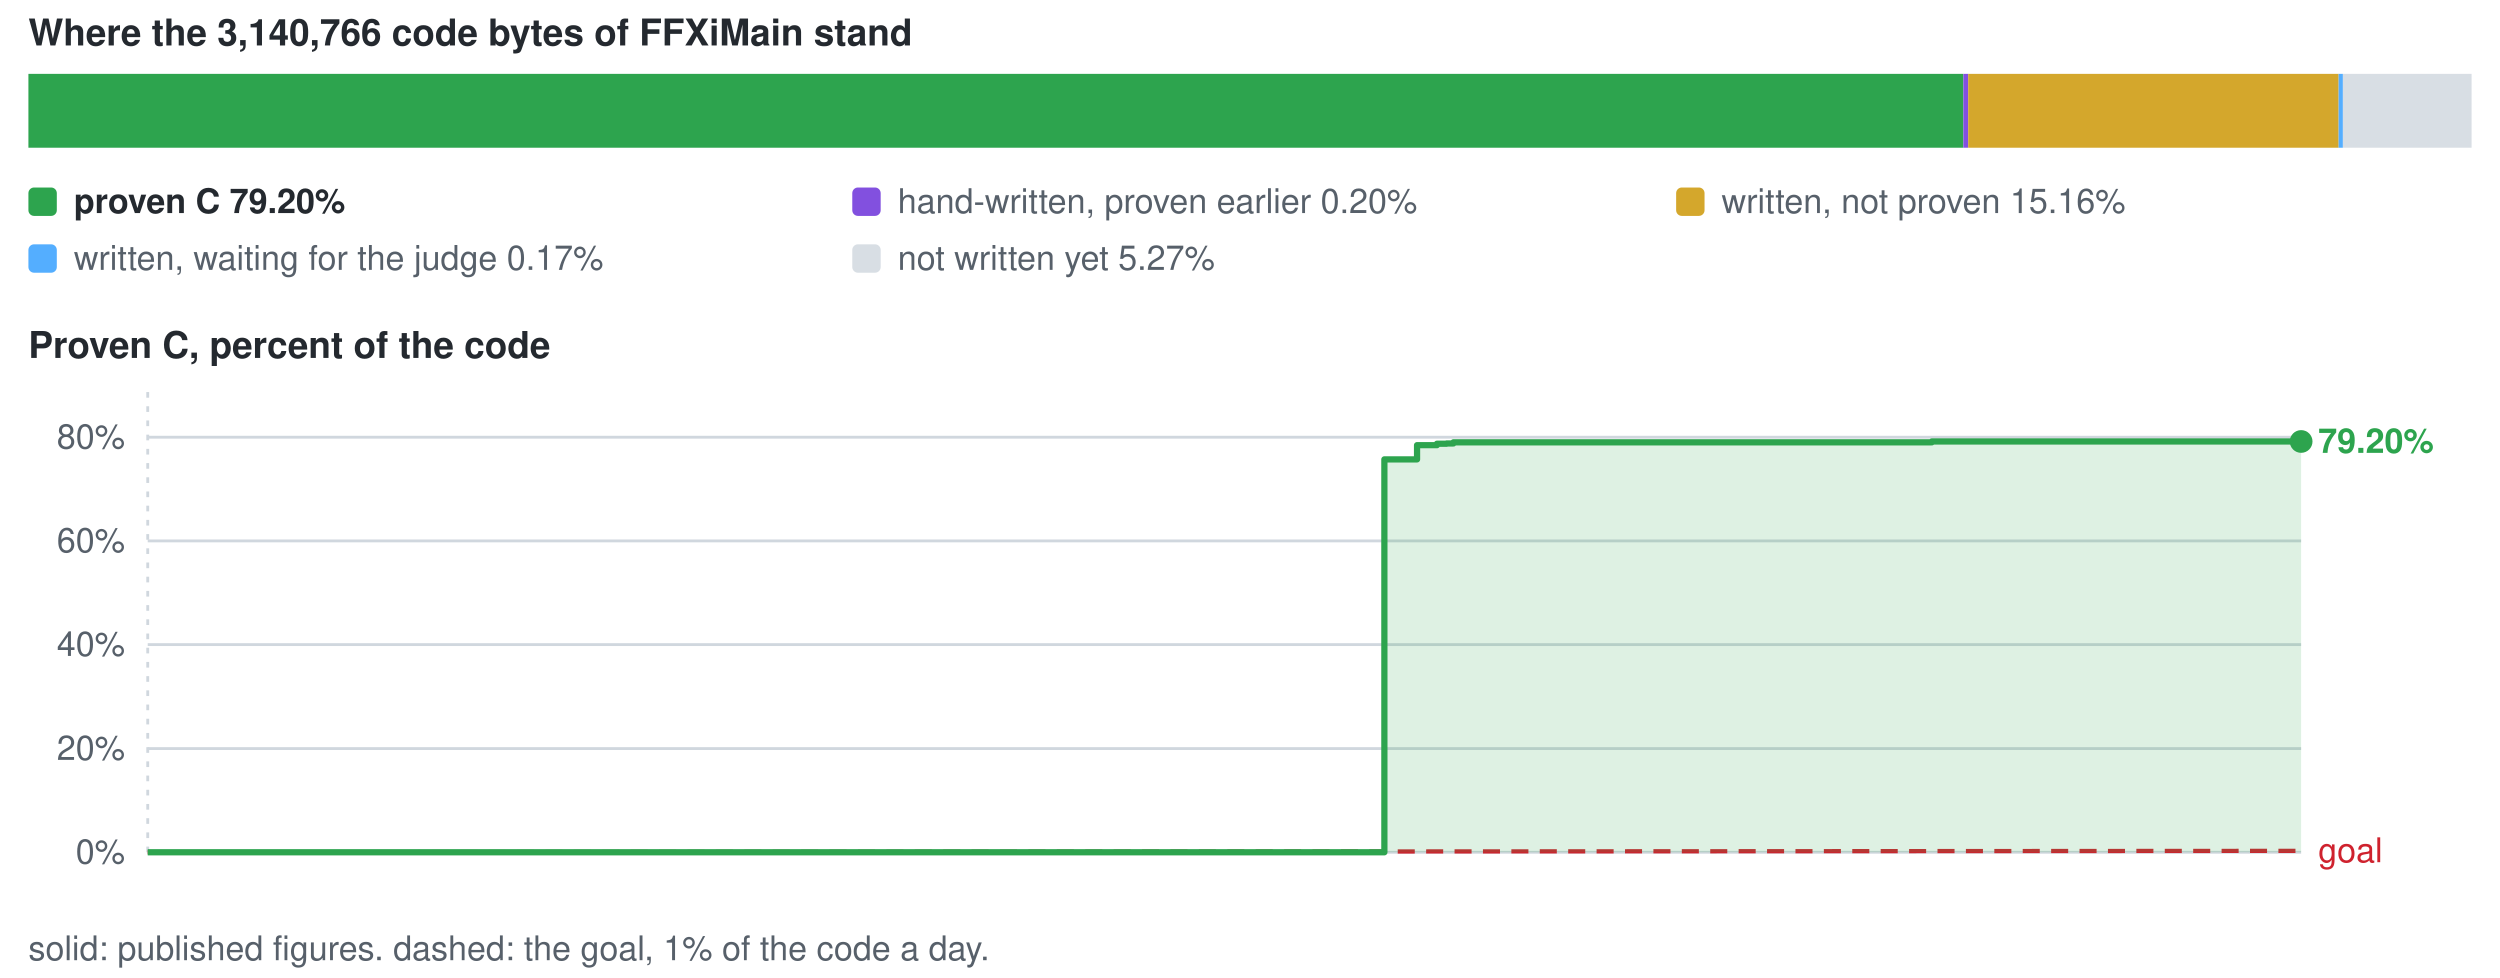
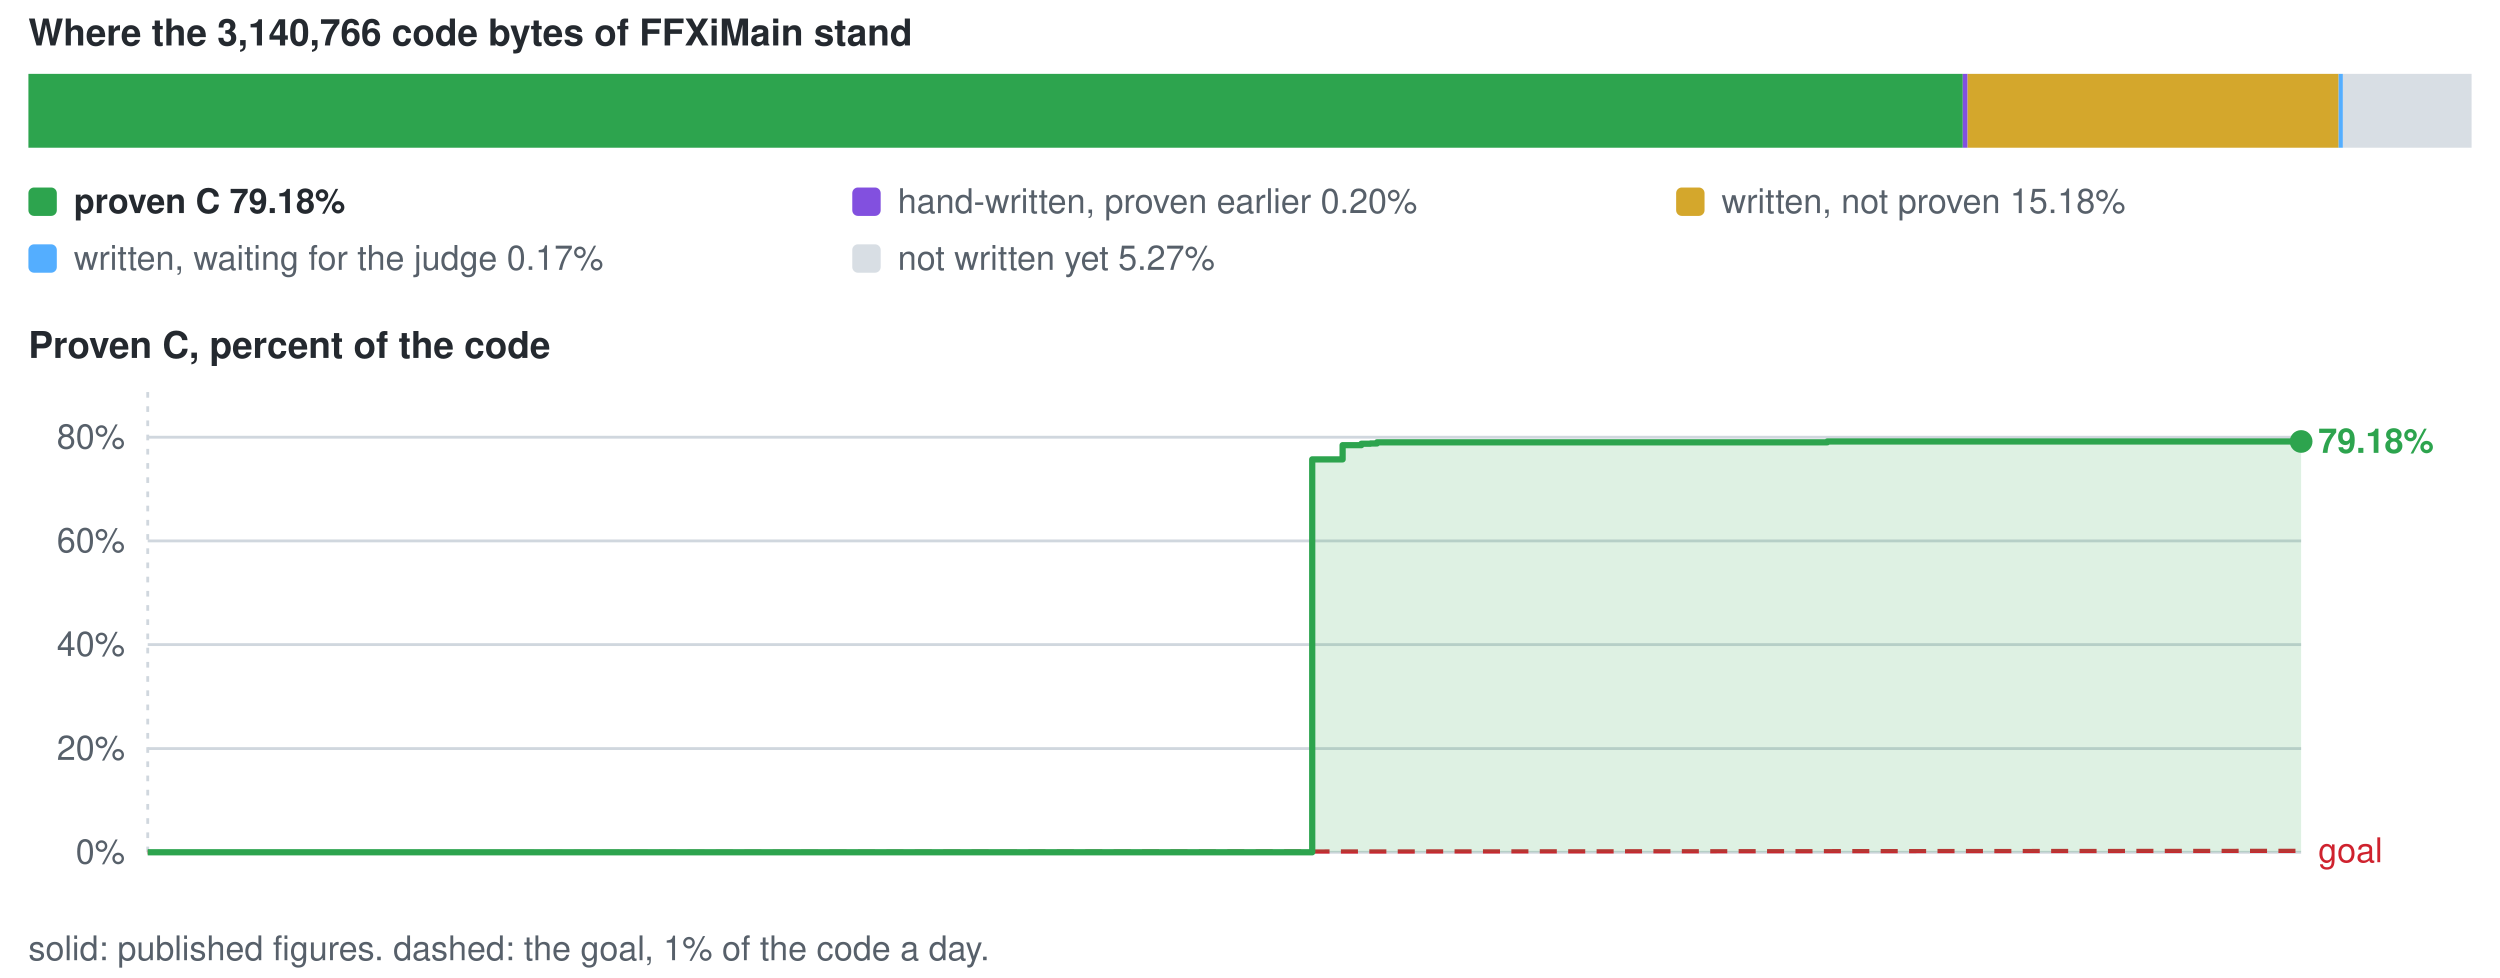
<svg xmlns="http://www.w3.org/2000/svg" viewBox="0 0 880 344" width="880" height="344" role="img" aria-label="conversion progress">
  <style>text{font-family:-apple-system,BlinkMacSystemFont,'Segoe UI',Helvetica,Arial,sans-serif;font-size:12px;fill:#57606a}.s{fill:#24292f;font-weight:600}.b{font-size:13px}</style>
  <text x="10" y="16" class="s b">Where the 3,140,766 code bytes of FFXiMain stand</text>
-   <rect x="10.0" y="26" width="681.1" height="26" fill="#2da44e" />
-   <rect x="691.1" y="26" width="1.7" height="26" fill="#8250df" />
-   <rect x="692.8" y="26" width="130.4" height="26" fill="#d4a72c" />
+   <rect x="10.0" y="26" width="680.9" height="26" fill="#2da44e" />
+   <rect x="690.9" y="26" width="1.7" height="26" fill="#8250df" />
+   <rect x="692.6" y="26" width="130.6" height="26" fill="#d4a72c" />
  <rect x="823.2" y="26" width="1.5" height="26" fill="#54aeff" />
  <rect x="824.7" y="26" width="45.3" height="26" fill="#d8dee4" />
  <rect x="10" y="66" width="10" height="10" rx="2" fill="#2da44e" />
-   <text x="26" y="75" class="s">proven C 79.20%</text>
+   <text x="26" y="75" class="s">proven C 79.18%</text>
  <rect x="300" y="66" width="10" height="10" rx="2" fill="#8250df" />
  <text x="316" y="75">hand-written, proven earlier 0.20%</text>
  <rect x="590" y="66" width="10" height="10" rx="2" fill="#d4a72c" />
-   <text x="606" y="75">written, not proven 15.16%</text>
+   <text x="606" y="75">written, not proven 15.18%</text>
  <rect x="10" y="86" width="10" height="10" rx="2" fill="#54aeff" />
  <text x="26" y="95">written, waiting for the judge 0.17%</text>
  <rect x="300" y="86" width="10" height="10" rx="2" fill="#d8dee4" />
  <text x="316" y="95">not written yet 5.27%</text>
  <text x="10" y="126" class="s b">Proven C, percent of the code</text>
  <line x1="52" y1="300.0" x2="810" y2="300.0" stroke="#d0d7de" stroke-width="1" />
  <text x="44" y="304.0" text-anchor="end">0%</text>
  <line x1="52" y1="263.5" x2="810" y2="263.5" stroke="#d0d7de" stroke-width="1" />
  <text x="44" y="267.5" text-anchor="end">20%</text>
  <line x1="52" y1="226.9" x2="810" y2="226.9" stroke="#d0d7de" stroke-width="1" />
  <text x="44" y="230.9" text-anchor="end">40%</text>
  <line x1="52" y1="190.4" x2="810" y2="190.4" stroke="#d0d7de" stroke-width="1" />
  <text x="44" y="194.4" text-anchor="end">60%</text>
  <line x1="52" y1="153.9" x2="810" y2="153.9" stroke="#d0d7de" stroke-width="1" />
  <text x="44" y="157.9" text-anchor="end">80%</text>
  <line x1="52.0" y1="138" x2="52.0" y2="300" stroke="#d0d7de" stroke-width="1" stroke-dasharray="2 3" />
  <line x1="52.0" y1="300.0" x2="810.0" y2="299.5" stroke="#cf222e" stroke-width="1.5" stroke-dasharray="6 4" />
  <text x="816.0" y="303.5" style="fill:#cf222e">goal</text>
-   <path d="M52.0 300.0 H487.3 V161.7 H498.8 V156.7 H505.8 V156.2 H509.2 V156.1 H511.6 V155.7 H512.2 V155.7 H680.0 V155.4 H740.7 V155.4 H809.7 V155.4 H810.0 V155.4 V300.0 H52.0 Z" fill="#2da44e" fill-opacity="0.16" />
-   <path d="M52.0 300.0 H487.3 V161.7 H498.8 V156.7 H505.8 V156.2 H509.2 V156.1 H511.6 V155.7 H512.2 V155.7 H680.0 V155.4 H740.7 V155.4 H809.7 V155.4 H810.0 V155.4" fill="none" stroke="#2da44e" stroke-width="2.2" stroke-linejoin="round" />
+   <path d="M52.0 300.0 H461.9 V161.7 H472.6 V156.7 H479.2 V156.2 H482.4 V156.1 H484.7 V155.7 H485.3 V155.7 H643.2 V155.4 H700.4 V155.4 H765.3 V155.4 H765.9 V155.4 H810.0 V155.4 V300.0 H52.0 Z" fill="#2da44e" fill-opacity="0.16" />
+   <path d="M52.0 300.0 H461.9 V161.7 H472.6 V156.7 H479.2 V156.2 H482.4 V156.1 H484.7 V155.7 H485.3 V155.7 H643.2 V155.4 H700.4 V155.4 H765.3 V155.4 H765.9 V155.4 H810.0 V155.4" fill="none" stroke="#2da44e" stroke-width="2.2" stroke-linejoin="round" />
  <circle cx="810.0" cy="155.4" r="4" fill="#2da44e" />
-   <text x="816.0" y="159.4" class="s" style="fill:#2da44e">79.20%</text>
+   <text x="816.0" y="159.4" class="s" style="fill:#2da44e">79.18%</text>
  <text x="10" y="338">solid: published figures. dashed: the goal, 1% of the code a day.</text>
</svg>
